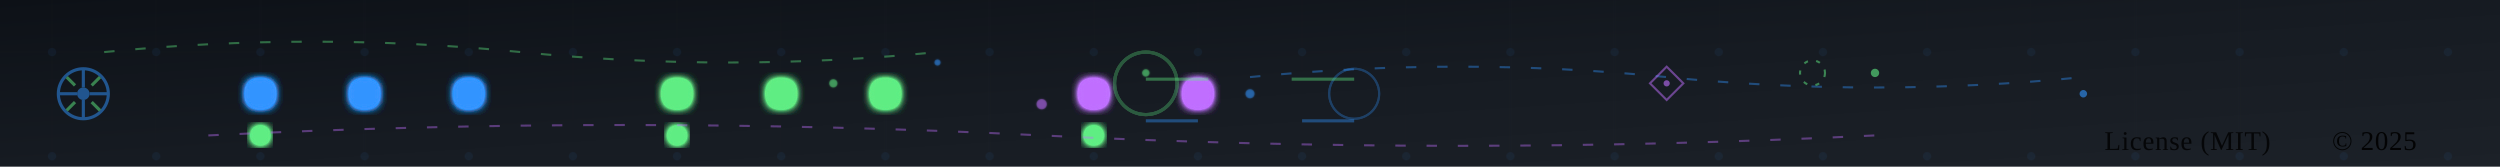
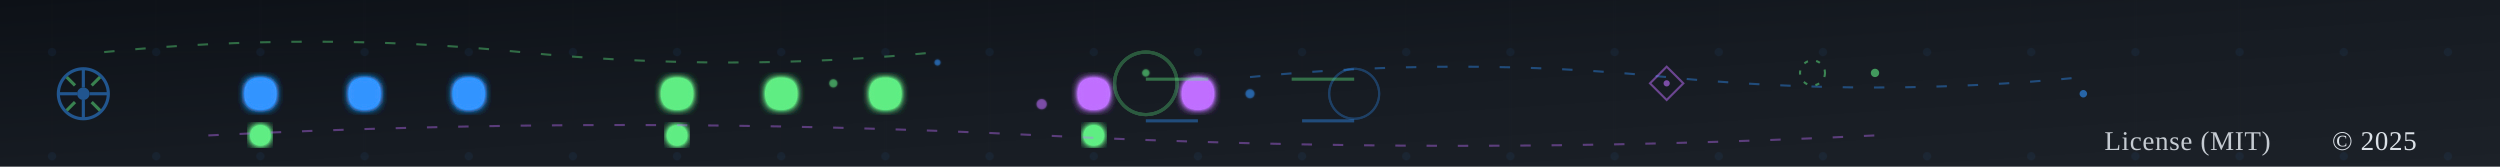
<svg xmlns="http://www.w3.org/2000/svg" width="1200" height="80" viewBox="0 0 1200 80" role="img" aria-label="Kubernetes Orchestration Footer">
  <defs>
    <linearGradient id="bgK8s10F" x1="0%" y1="0%" x2="100%" y2="100%">
      <stop offset="0%" style="stop-color:#0d1117;stop-opacity:1">

      </stop>
      <stop offset="50%" style="stop-color:#161b22;stop-opacity:1" />
      <stop offset="100%" style="stop-color:#1c2128;stop-opacity:1">

      </stop>
    </linearGradient>
    <filter id="k8sGlow10F" x="-50%" y="-50%" width="200%" height="200%">
      <feGaussianBlur stdDeviation="2.5" result="blur" />
      <feColorMatrix in="blur" type="matrix" values="1 0 0 0 0  0 1 0 0 0  0 0 1 0 0  0 0 0 7 0" result="glow" />
      <feMerge>
        <feMergeNode in="glow" />
        <feMergeNode in="SourceGraphic" />
      </feMerge>
    </filter>
    <pattern id="clusterPattern10F" x="0" y="0" width="50" height="50" patternUnits="userSpaceOnUse">
      <path d="M 25 0 L 25 50 M 0 25 L 50 25" stroke="#30363d" stroke-width="0.5" opacity="0.15" />
      <circle cx="25" cy="25" r="2" fill="#3094FF" opacity="0.2" />
    </pattern>
  </defs>
  <style>
    @media (prefers-color-scheme: dark) {
      .text-link { fill: #c9d1d9; font-family: 'SF Pro Text', -apple-system, BlinkMacSystemFont, 'Segoe UI', 'Roboto', 'Helvetica Neue', Arial, sans-serif; font-weight: 500; }
      .divider { stroke: #30363d; }
    }
    @media (prefers-color-scheme: light) {
      .text-link { fill: #1f2328; font-family: 'SF Pro Text', -apple-system, BlinkMacSystemFont, 'Segoe UI', 'Roboto', 'Helvetica Neue', Arial, sans-serif; font-weight: 500; }
      .divider { stroke: #d0d7de; }
    }

    .link { font-size: 13px; letter-spacing: 0.3px; }

    .pod-scale {
      animation: pod-scaling 3s cubic-bezier(0.4, 0, 0.2, 1) infinite;
      transform-origin: center;
    }
    @keyframes pod-scaling {
      0% { opacity: 0; transform: scale(0.0); }
      50% { opacity: 1; transform: scale(2.0); }
      100% { opacity: 0.6; transform: scale(2.0); }
    }

    .rolling-update {
      animation: roll-wave 4s ease-in-out infinite;
      transform-origin: center;
    }
    @keyframes roll-wave {
      0%, 100% { opacity: 0.3; transform: translateY(0); }
      50% { opacity: 1; transform: translateY(-8.0px); }
    }

    .health-pulse {
      animation: health-beat 2s cubic-bezier(0.4, 0, 0.6, 1) infinite;
    }
    @keyframes health-beat {
      0%, 100% { opacity: 0.2; r: 3; }
      50% { opacity: 1; r: 5; }
    }

    @media (prefers-reduced-motion: reduce) { * { animation: none !important; } }

    /* Enhanced particle effects */
    .particle {
      animation: particle-float 4s ease-in-out infinite;
      filter: blur(0.5px);
    }
    @keyframes particle-float {
      0%, 100% { opacity: 0; transform: translateY(0) translateX(0) scale(0); }
      25% { opacity: 0.8; transform: translateY(-20px) translateX(-10px) scale(1.5); }
      50% { opacity: 1; transform: translateY(-40px) translateX(5px) scale(2); }
      75% { opacity: 0.6; transform: translateY(-30px) translateX(15px) scale(1.8); }
    }

    .particle-2 {
      animation: particle-spin 5s linear infinite;
    }
    @keyframes particle-spin {
      0% { opacity: 0; transform: rotate(0deg) translateX(20px) scale(0); }
      50% { opacity: 1; transform: rotate(180deg) translateX(40px) scale(2); }
      100% { opacity: 0; transform: rotate(360deg) translateX(20px) scale(0); }
    }

    /* Wave effects */
    .wave-line {
      stroke-dasharray: 5 10;
      animation: wave-flow 3s linear infinite;
    }
    @keyframes wave-flow {
      to { stroke-dashoffset: -100; }
    }

    /* Glow pulse on text */
    .text-link {
      animation: text-glow 3s ease-in-out infinite;
    }
    @keyframes text-glow {
      0%, 100% { opacity: 0.7; filter: drop-shadow(0 0 0px transparent); }
      50% { opacity: 1; filter: drop-shadow(0 0 8px rgba(95, 237, 131, 0.6)); }
    }

    /* Rotating elements */
    .rotate-slow {
      animation: rotate-360 20s linear infinite;
      transform-origin: center;
    }
    @keyframes rotate-360 {
      to { transform: rotate(360deg); }
    }

    /* Shimmer effect */
    .shimmer {
      animation: shimmer-pass 4s ease-in-out infinite;
    }
    @keyframes shimmer-pass {
      0%, 100% { opacity: 0.3; }
      50% { opacity: 1; }
    }

    /* Ripple effect */
    .ripple {
      animation: ripple-expand 3s ease-out infinite;
      transform-origin: center;
    }
    @keyframes ripple-expand {
      0% { opacity: 1; transform: scale(0.5); }
      100% { opacity: 0; transform: scale(3); }
    }

    </style>
  <rect width="1200" height="80" fill="url(#bgK8s10F)" />
  <rect width="1200" height="80" fill="url(#clusterPattern10F)" opacity="0.3" />
  <line x1="0" y1="1" x2="1200" y2="1" class="divider" stroke-width="2" />
  <g filter="url(#k8sGlow10F)">
    <rect class="pod-scale" x="120" y="40" width="10" height="10" rx="2" fill="#3094FF" style="animation-delay: 0s" />
    <rect class="pod-scale" x="170" y="40" width="10" height="10" rx="2" fill="#3094FF" style="animation-delay: 0.3s" />
    <rect class="pod-scale" x="220" y="40" width="10" height="10" rx="2" fill="#3094FF" style="animation-delay: 0.6s" />
    <rect class="rolling-update" x="320" y="40" width="10" height="10" rx="2" fill="#5FED83" style="animation-delay: 0s" />
    <rect class="rolling-update" x="370" y="40" width="10" height="10" rx="2" fill="#5FED83" style="animation-delay: 0.5s" />
    <rect class="rolling-update" x="420" y="40" width="10" height="10" rx="2" fill="#5FED83" style="animation-delay: 1s" />
    <rect class="pod-scale" x="520" y="40" width="10" height="10" rx="2" fill="#C06EFF" style="animation-delay: 0.9s" />
    <rect class="pod-scale" x="570" y="40" width="10" height="10" rx="2" fill="#C06EFF" style="animation-delay: 1.2s" />
  </g>
  <circle class="health-pulse" cx="125" cy="65" r="3" fill="#5FED83" filter="url(#k8sGlow10F)" style="animation-delay: 0s" />
  <circle class="health-pulse" cx="325" cy="65" r="3" fill="#5FED83" filter="url(#k8sGlow10F)" style="animation-delay: 0.6s" />
  <circle class="health-pulse" cx="525" cy="65" r="3" fill="#5FED83" filter="url(#k8sGlow10F)" style="animation-delay: 1.2s" />
  <g transform="translate(25, 30)" opacity="0.5">
    <circle cx="15" cy="15" r="12" fill="none" stroke="#3094FF" stroke-width="1.5" />
    <circle cx="15" cy="15" r="3" fill="#3094FF" />
    <path d="M 15 3 L 15 12 M 15 18 L 15 27 M 3 15 L 12 15 M 18 15 L 27 15" stroke="#3094FF" stroke-width="1.5" />
    <path d="M 7 7 L 11 11 M 19 19 L 23 23 M 23 7 L 19 11 M 11 19 L 7 23" stroke="#5FED83" stroke-width="1.5" />
  </g>
-   <text x="1050" y="72" text-anchor="middle" class="link text-link" font-size="11px" opacity="0.8">License (MIT)</text>
-   <text x="1160" y="72" text-anchor="end" class="link text-link" font-size="11px" opacity="0.9">© 2025</text>
+   <text x="1050" y="72" text-anchor="middle" class="link text-link" font-size="11px" opacity="0.8" fill="#f0f6fc">License (MIT)</text>
+   <text x="1160" y="72" text-anchor="end" class="link text-link" font-size="11px" opacity="0.9" fill="#f0f6fc">© 2025</text>
  <g opacity="0.6">
    <circle class="particle" cx="400" cy="40" r="2" fill="#5FED83" style="animation-delay: 0s" />
    <circle class="particle" cx="450" cy="30" r="1.5" fill="#3094FF" style="animation-delay: 0.5s" />
    <circle class="particle" cx="500" cy="50" r="2.5" fill="#C06EFF" style="animation-delay: 1s" />
    <circle class="particle" cx="550" cy="35" r="1.8" fill="#5FED83" style="animation-delay: 1.5s" />
    <circle class="particle" cx="600" cy="45" r="2.2" fill="#3094FF" style="animation-delay: 2s" />
    <circle class="particle-2" cx="800" cy="40" r="1.5" fill="#C06EFF" style="animation-delay: 0.3s" />
    <circle class="particle-2" cx="900" cy="35" r="2" fill="#5FED83" style="animation-delay: 0.8s" />
    <circle class="particle-2" cx="1000" cy="45" r="1.8" fill="#3094FF" style="animation-delay: 1.3s" />
  </g>
  <g opacity="0.4">
    <path class="wave-line" d="M 50 25 Q 150 15, 250 25 T 450 25" stroke="#5FED83" stroke-width="1" fill="none" style="animation-delay: 0s" />
    <path class="wave-line" d="M 600 37 Q 700 27, 800 37 T 1000 37" stroke="#3094FF" stroke-width="1" fill="none" style="animation-delay: 0.7s" />
    <path class="wave-line" d="M 100 65 Q 300 55, 500 65 T 900 65" stroke="#C06EFF" stroke-width="1" fill="none" style="animation-delay: 1.4s" />
  </g>
  <g opacity="0.3">
    <circle class="ripple" cx="550" cy="40" r="15" stroke="#5FED83" stroke-width="1.5" fill="none" style="animation-delay: 0s" />
    <circle class="ripple" cx="550" cy="40" r="15" stroke="#5FED83" stroke-width="1.5" fill="none" style="animation-delay: 1s" />
    <circle class="ripple" cx="550" cy="40" r="15" stroke="#5FED83" stroke-width="1.5" fill="none" style="animation-delay: 2s" />
    <circle class="ripple" cx="650" cy="45" r="12" stroke="#3094FF" stroke-width="1" fill="none" style="animation-delay: 0.5s" />
    <circle class="ripple" cx="650" cy="45" r="12" stroke="#3094FF" stroke-width="1" fill="none" style="animation-delay: 1.5s" />
  </g>
  <g opacity="0.5">
    <g class="rotate-slow" transform="translate(800, 40)">
      <path d="M -8 0 L 0 -8 L 8 0 L 0 8 Z" fill="none" stroke="#C06EFF" stroke-width="1" />
    </g>
    <g class="rotate-slow" transform="translate(870, 35)" style="animation-direction: reverse;">
      <circle cx="0" cy="0" r="6" fill="none" stroke="#5FED83" stroke-width="1" stroke-dasharray="2 4" />
    </g>
  </g>
  <g opacity="0.4">
    <line class="shimmer" x1="550" y1="38" x2="580" y2="38" stroke="#5FED83" stroke-width="1.5" style="animation-delay: 0s" />
    <line class="shimmer" x1="620" y1="38" x2="650" y2="38" stroke="#5FED83" stroke-width="1.5" style="animation-delay: 0.3s" />
    <line class="shimmer" x1="550" y1="58" x2="575" y2="58" stroke="#3094FF" stroke-width="1.5" style="animation-delay: 0.6s" />
    <line class="shimmer" x1="625" y1="58" x2="650" y2="58" stroke="#3094FF" stroke-width="1.5" style="animation-delay: 0.9s" />
  </g>
</svg>
